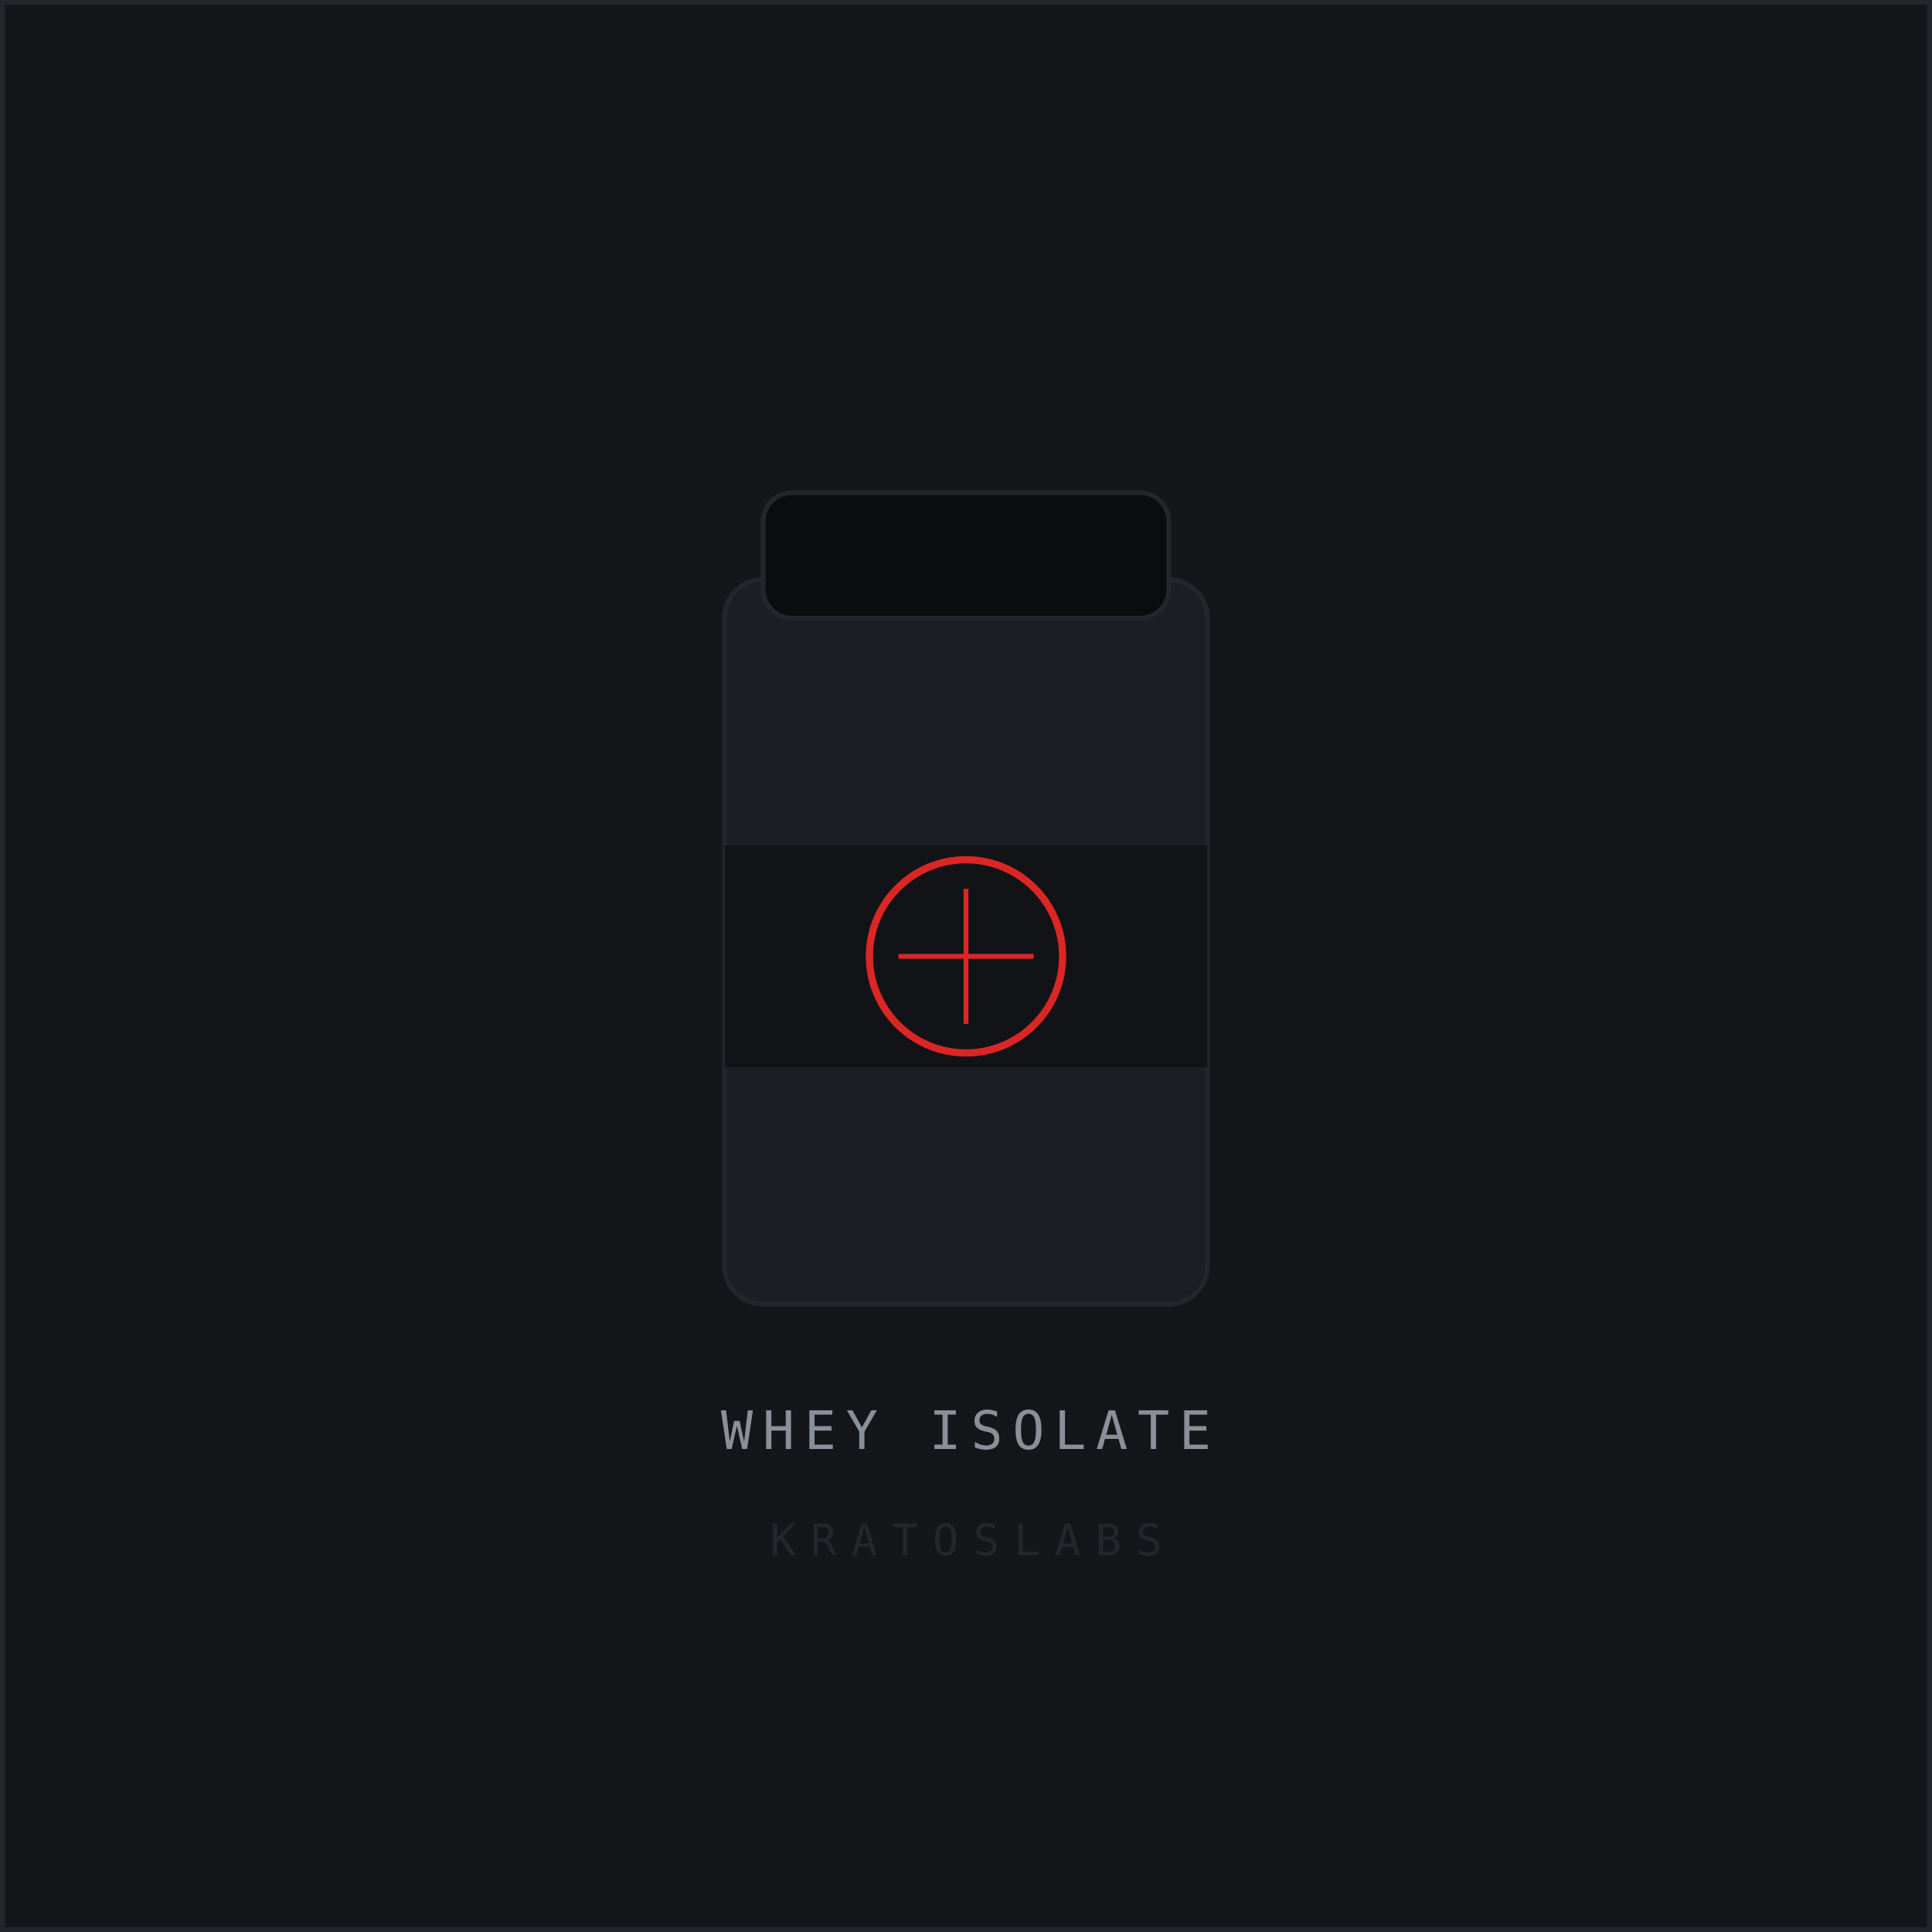
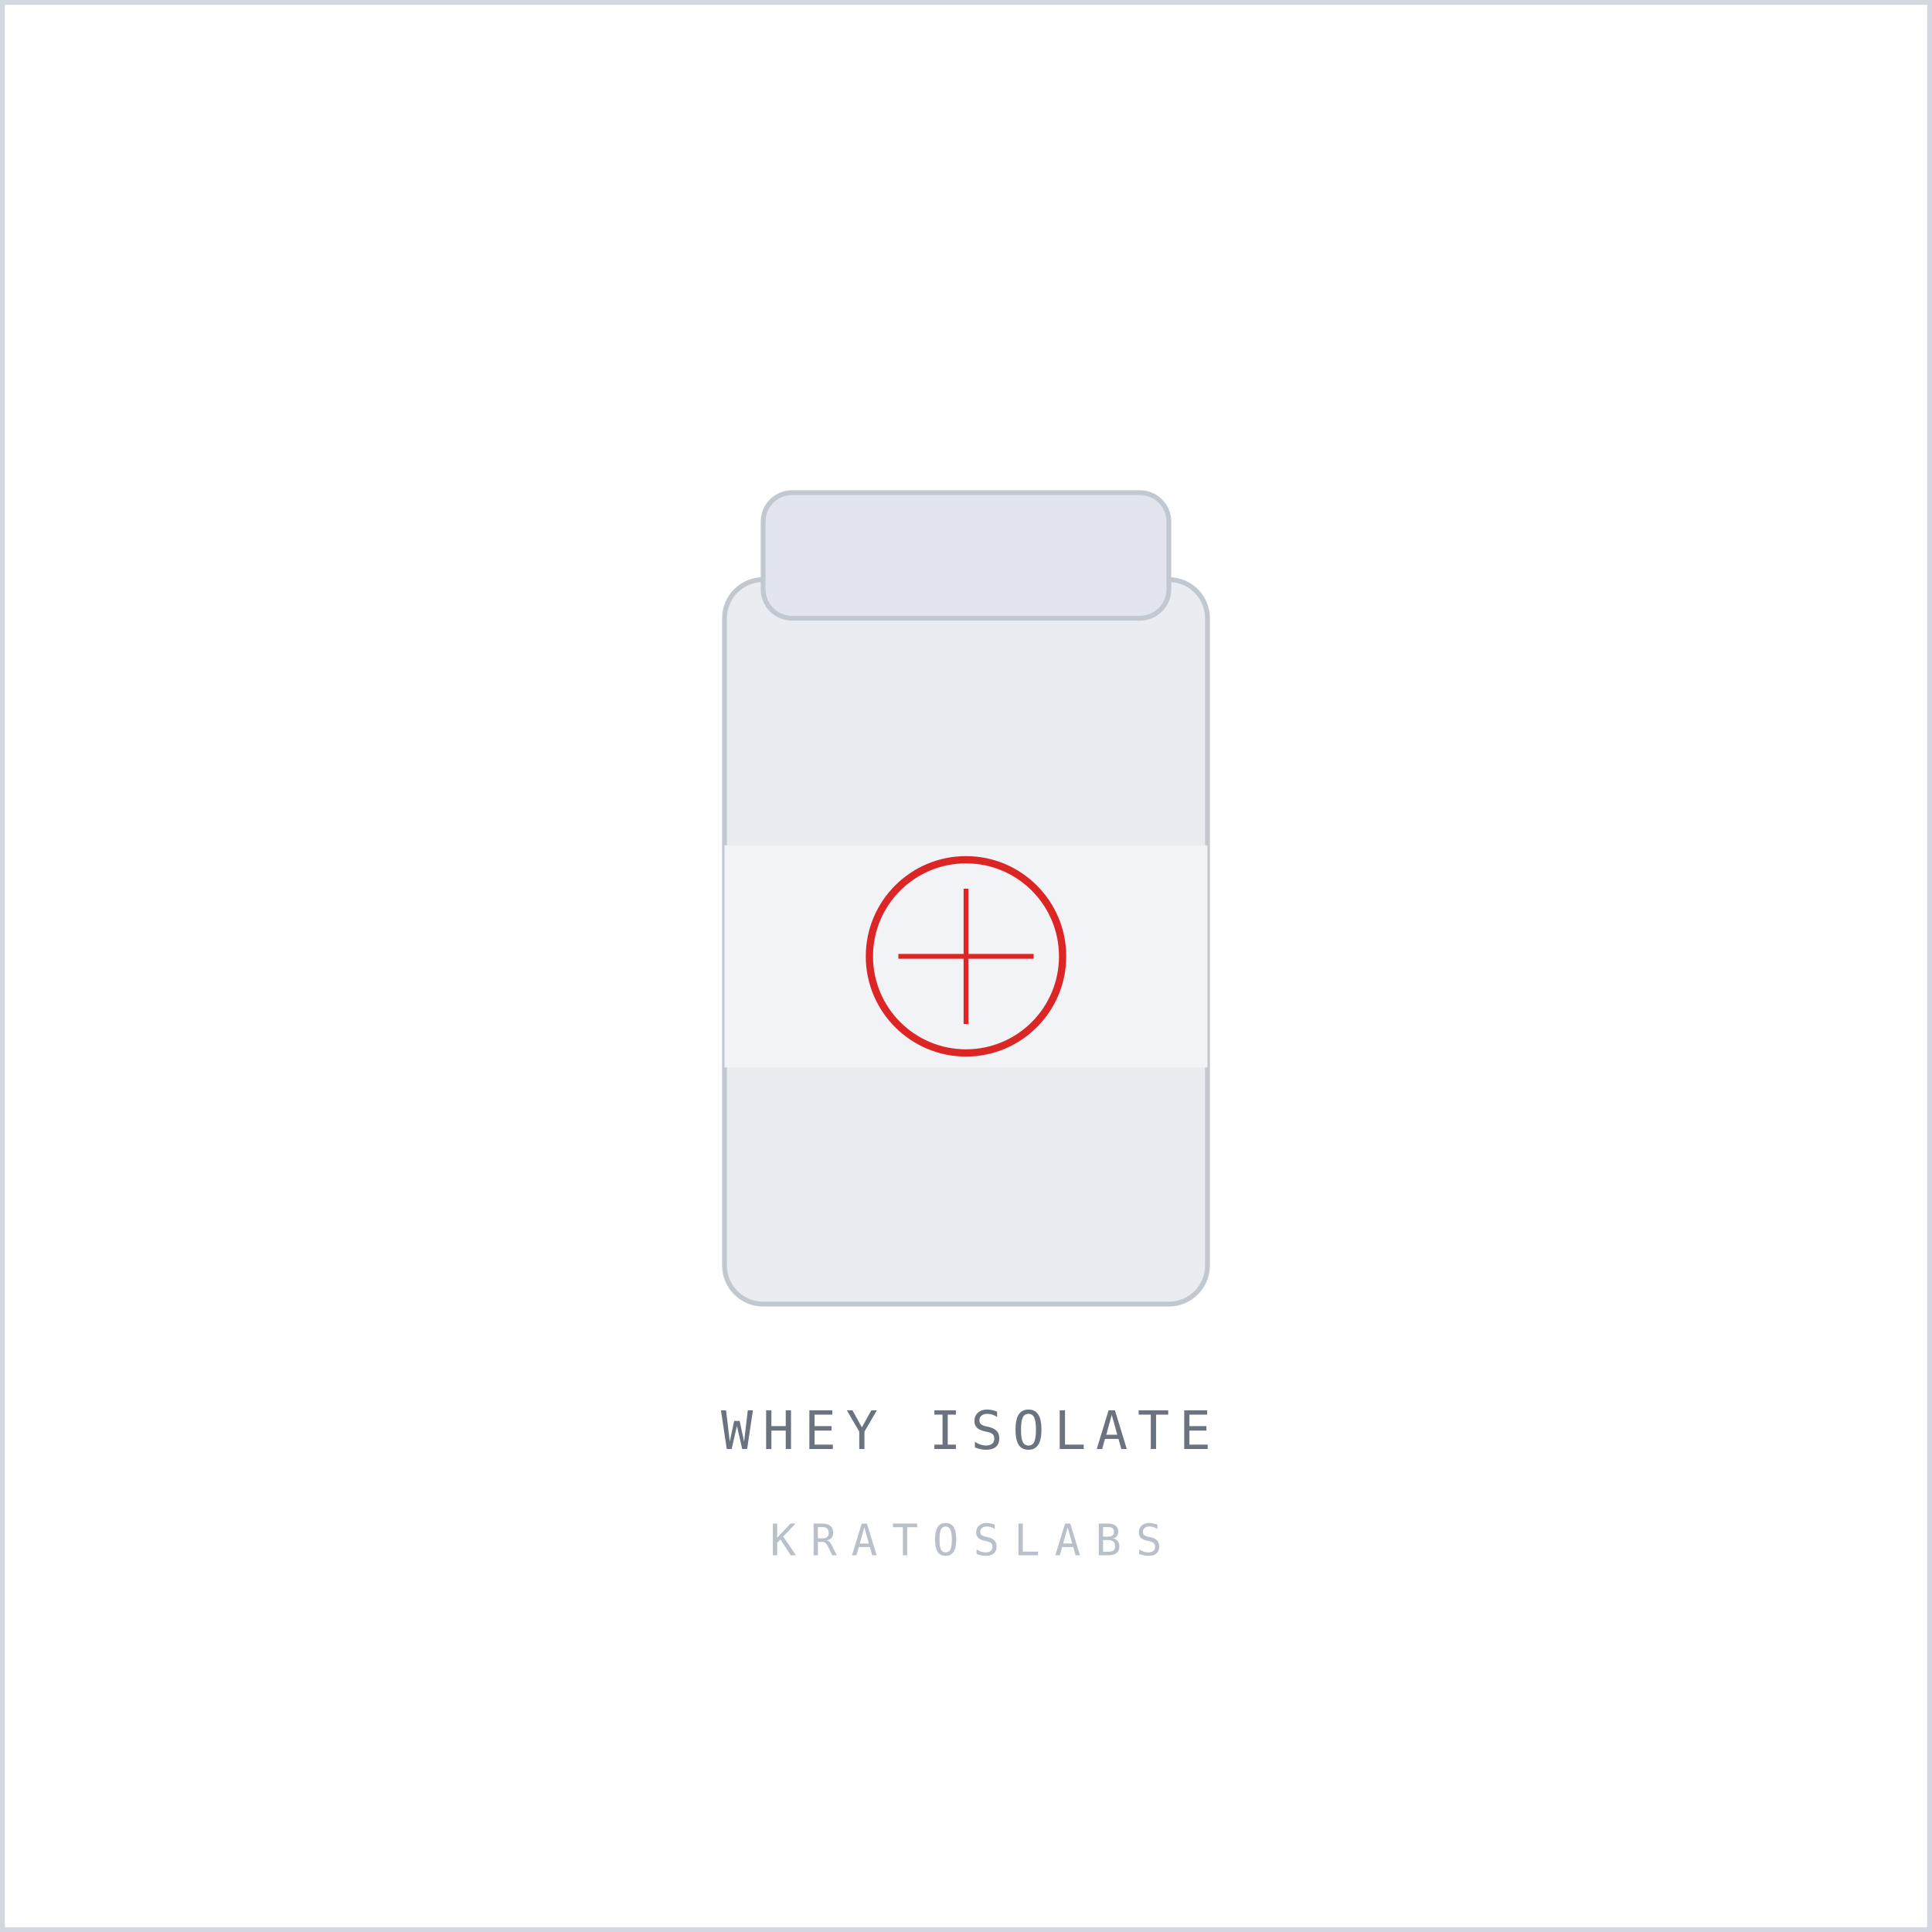
<svg xmlns="http://www.w3.org/2000/svg" viewBox="0 0 400 400" role="img" aria-label="Barattolo di proteine KratosLabs">
-   <rect width="400" height="400" fill="#14161A" />
-   <rect x="0.5" y="0.5" width="399" height="399" fill="none" stroke="#23262C" />
-   <rect x="150" y="120" width="100" height="150" rx="8" fill="#1B1E24" stroke="#23262C" />
-   <rect x="158" y="102" width="84" height="26" rx="6" fill="#0B0C0E" stroke="#23262C" />
-   <rect x="150" y="175" width="100" height="46" fill="#0B0C0E" opacity="0.6" />
+   <rect width="400" height="400" fill="#FFFFFF" />
+   <rect x="0.5" y="0.5" width="399" height="399" fill="none" stroke="#D3D8DF" />
+   <rect x="150" y="120" width="100" height="150" rx="8" fill="#E9ECF1" stroke="#C2C8D0" />
+   <rect x="158" y="102" width="84" height="26" rx="6" fill="#E2E6EC" stroke="#C2C8D0" />
+   <rect x="150" y="175" width="100" height="46" fill="#F1F3F6" />
  <circle cx="200" cy="198" r="20" fill="none" stroke="#DC2626" stroke-width="1.5" />
  <path d="M200 184v28M186 198h28" stroke="#DC2626" stroke-width="1" />
-   <text x="200" y="300" fill="#8A9099" font-family="monospace" font-size="11" text-anchor="middle" letter-spacing="2">WHEY ISOLATE</text>
-   <text x="200" y="322" fill="#23262C" font-family="monospace" font-size="9" text-anchor="middle" letter-spacing="3">KRATOSLABS</text>
+   <text x="200" y="300" fill="#6B7280" font-family="monospace" font-size="11" text-anchor="middle" letter-spacing="2">WHEY ISOLATE</text>
+   <text x="200" y="322" fill="#B9C0C9" font-family="monospace" font-size="9" text-anchor="middle" letter-spacing="3">KRATOSLABS</text>
</svg>
